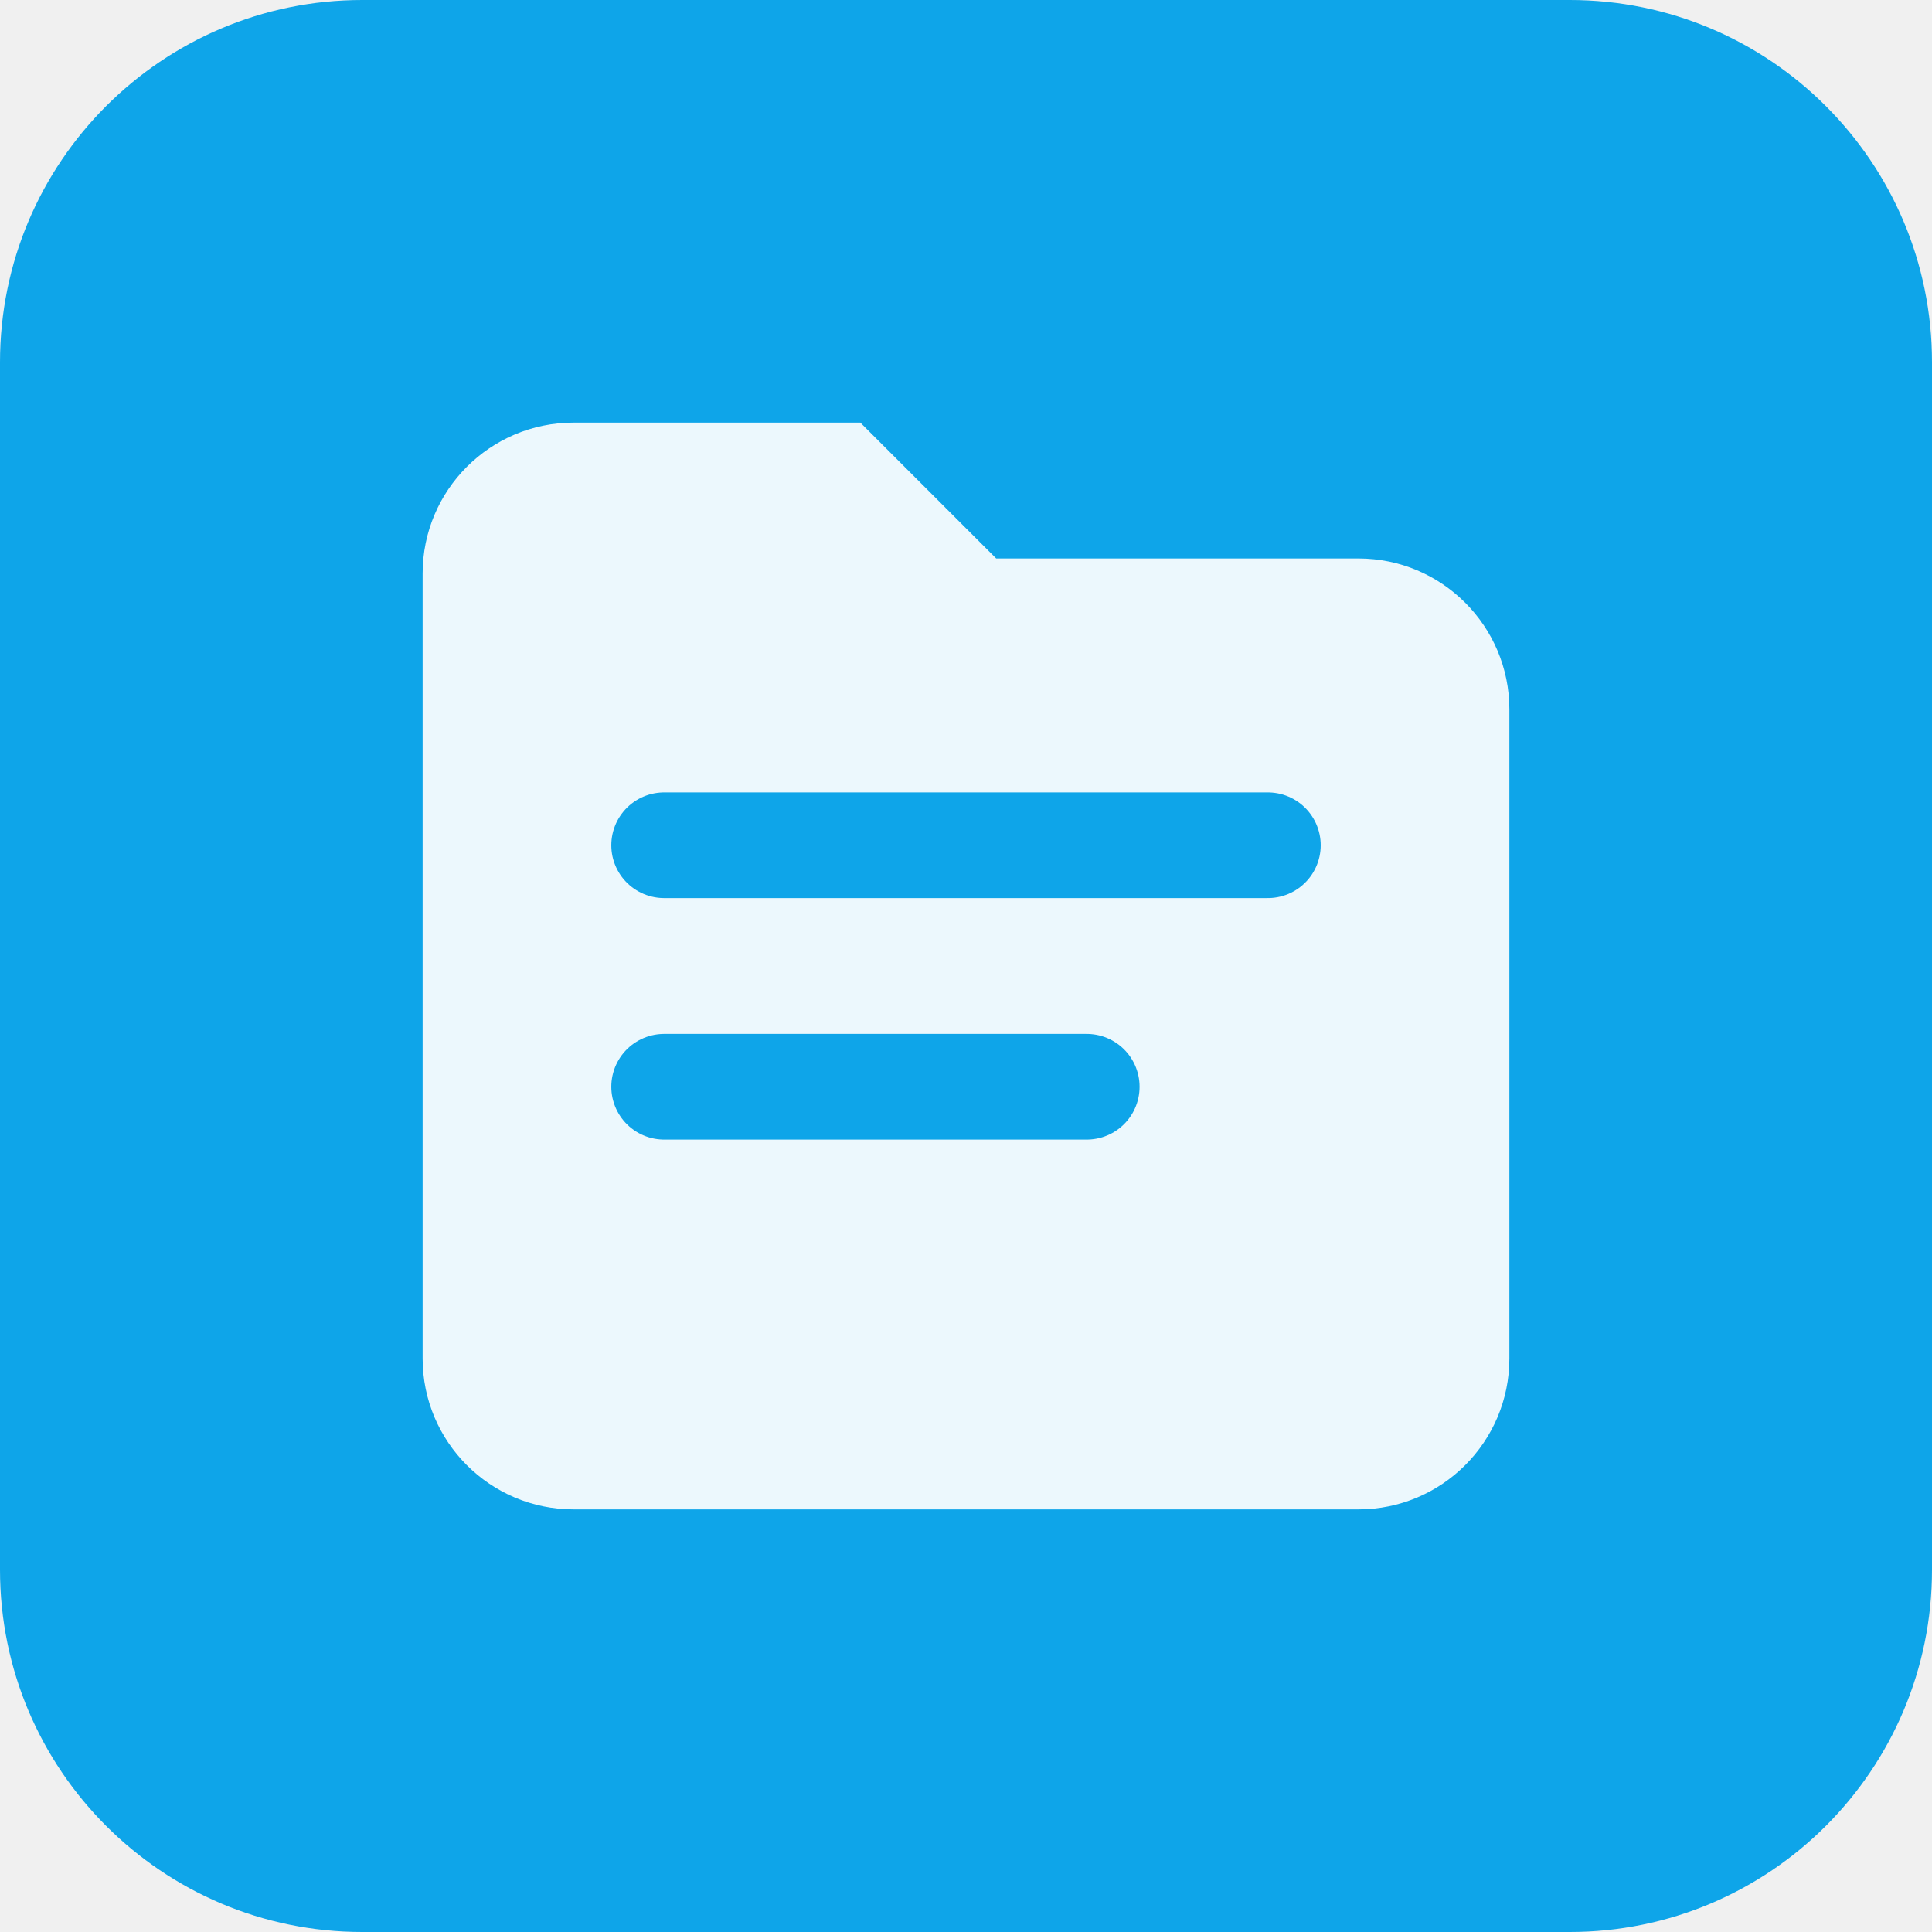
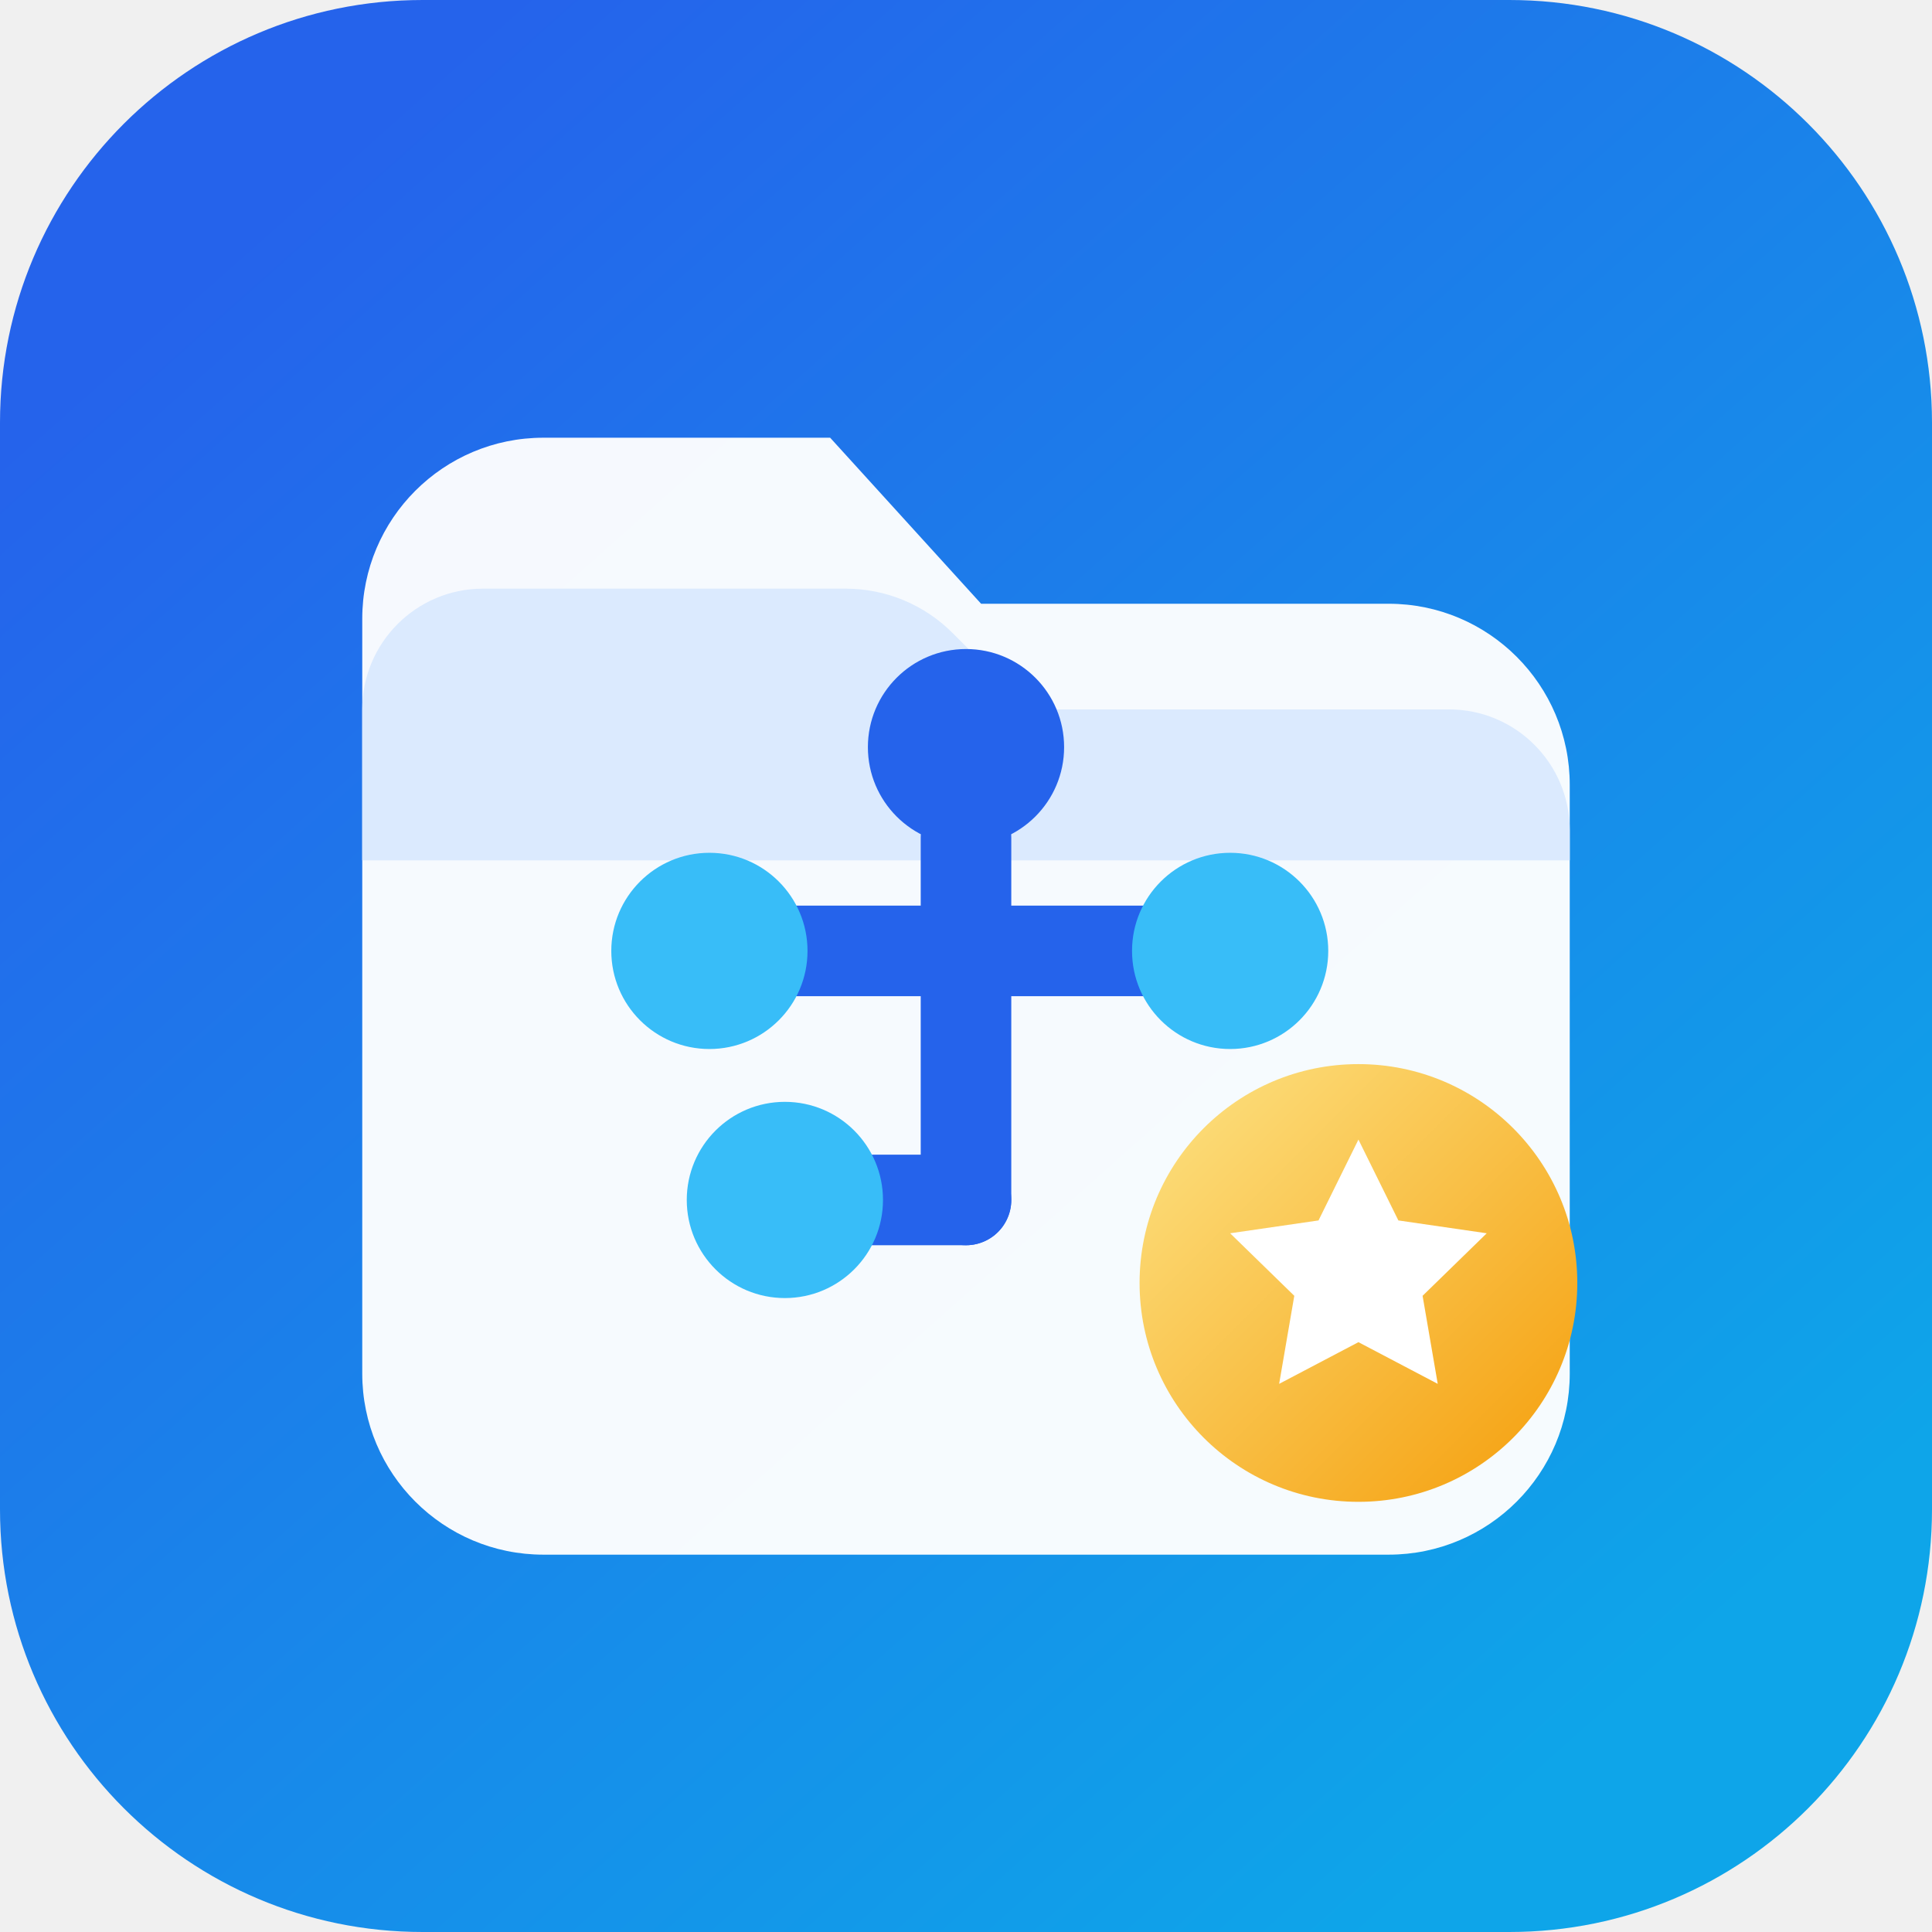
<svg xmlns="http://www.w3.org/2000/svg" width="256" height="256" viewBox="0 0 256 256" fill="none">
-   <rect width="256" height="256" rx="48" fill="#0EA5E9" />
-   <path d="M56 76C56 64.954 64.954 56 76 56H114L132 74H180C191.046 74 200 82.954 200 94V180C200 191.046 191.046 200 180 200H76C64.954 200 56 191.046 56 180V76Z" fill="white" fill-opacity="0.92" />
-   <path d="M88 112H168" stroke="#0EA5E9" stroke-width="14" stroke-linecap="round" />
-   <path d="M88 144H144" stroke="#0EA5E9" stroke-width="14" stroke-linecap="round" />
+   <defs>
+     <linearGradient id="bg" x1="36" y1="28" x2="214" y2="228" gradientUnits="userSpaceOnUse">
+       <stop stop-color="#2563EB" />
+       <stop offset="1" stop-color="#0EA5E9" />
+     </linearGradient>
+     <linearGradient id="badge" x1="152" y1="136" x2="211" y2="195" gradientUnits="userSpaceOnUse">
+       <stop stop-color="#FDE68A" />
+       <stop offset="1" stop-color="#F59E0B" />
+     </linearGradient>
+   </defs>
+   <rect width="256" height="256" rx="56" fill="url(#bg)" />
+   <path d="M48 82C48 68.745 58.745 58 72 58H110L130 80H184C197.255 80 208 90.745 208 104V182C208 195.255 197.255 206 184 206H72C58.745 206 48 195.255 48 182V82Z" fill="white" fill-opacity="0.96" />
+   <path d="M48 94C48 85.163 55.163 78 64 78H112.059C117.364 78 122.452 80.107 126.201 83.858L136.343 94H192C200.837 94 208 101.163 208 110V114H48V94Z" fill="#DBEAFE" />
+   <path d="M128 111V159" stroke="#2563EB" stroke-width="12" stroke-linecap="round" />
+   <path d="M128 126H96" stroke="#2563EB" stroke-width="12" stroke-linecap="round" />
+   <path d="M128 126H161" stroke="#2563EB" stroke-width="12" stroke-linecap="round" />
+   <path d="M128 159H106" stroke="#2563EB" stroke-width="12" stroke-linecap="round" />
+   <circle cx="94" cy="126" r="13" fill="#38BDF8" />
+   <circle cx="163" cy="126" r="13" fill="#38BDF8" />
+   <circle cx="104" cy="159" r="13" fill="#38BDF8" />
+   <circle cx="128" cy="99" r="13" fill="#2563EB" />
+   <circle cx="180" cy="170" r="29" fill="url(#badge)" />
+   <path d="M180 151L185.29 161.714L197 163.416L188.5 171.701L190.507 183.368L180 177.844L169.493 183.368L171.5 171.701L163 163.416L174.71 161.714L180 151Z" fill="white" />
</svg>
